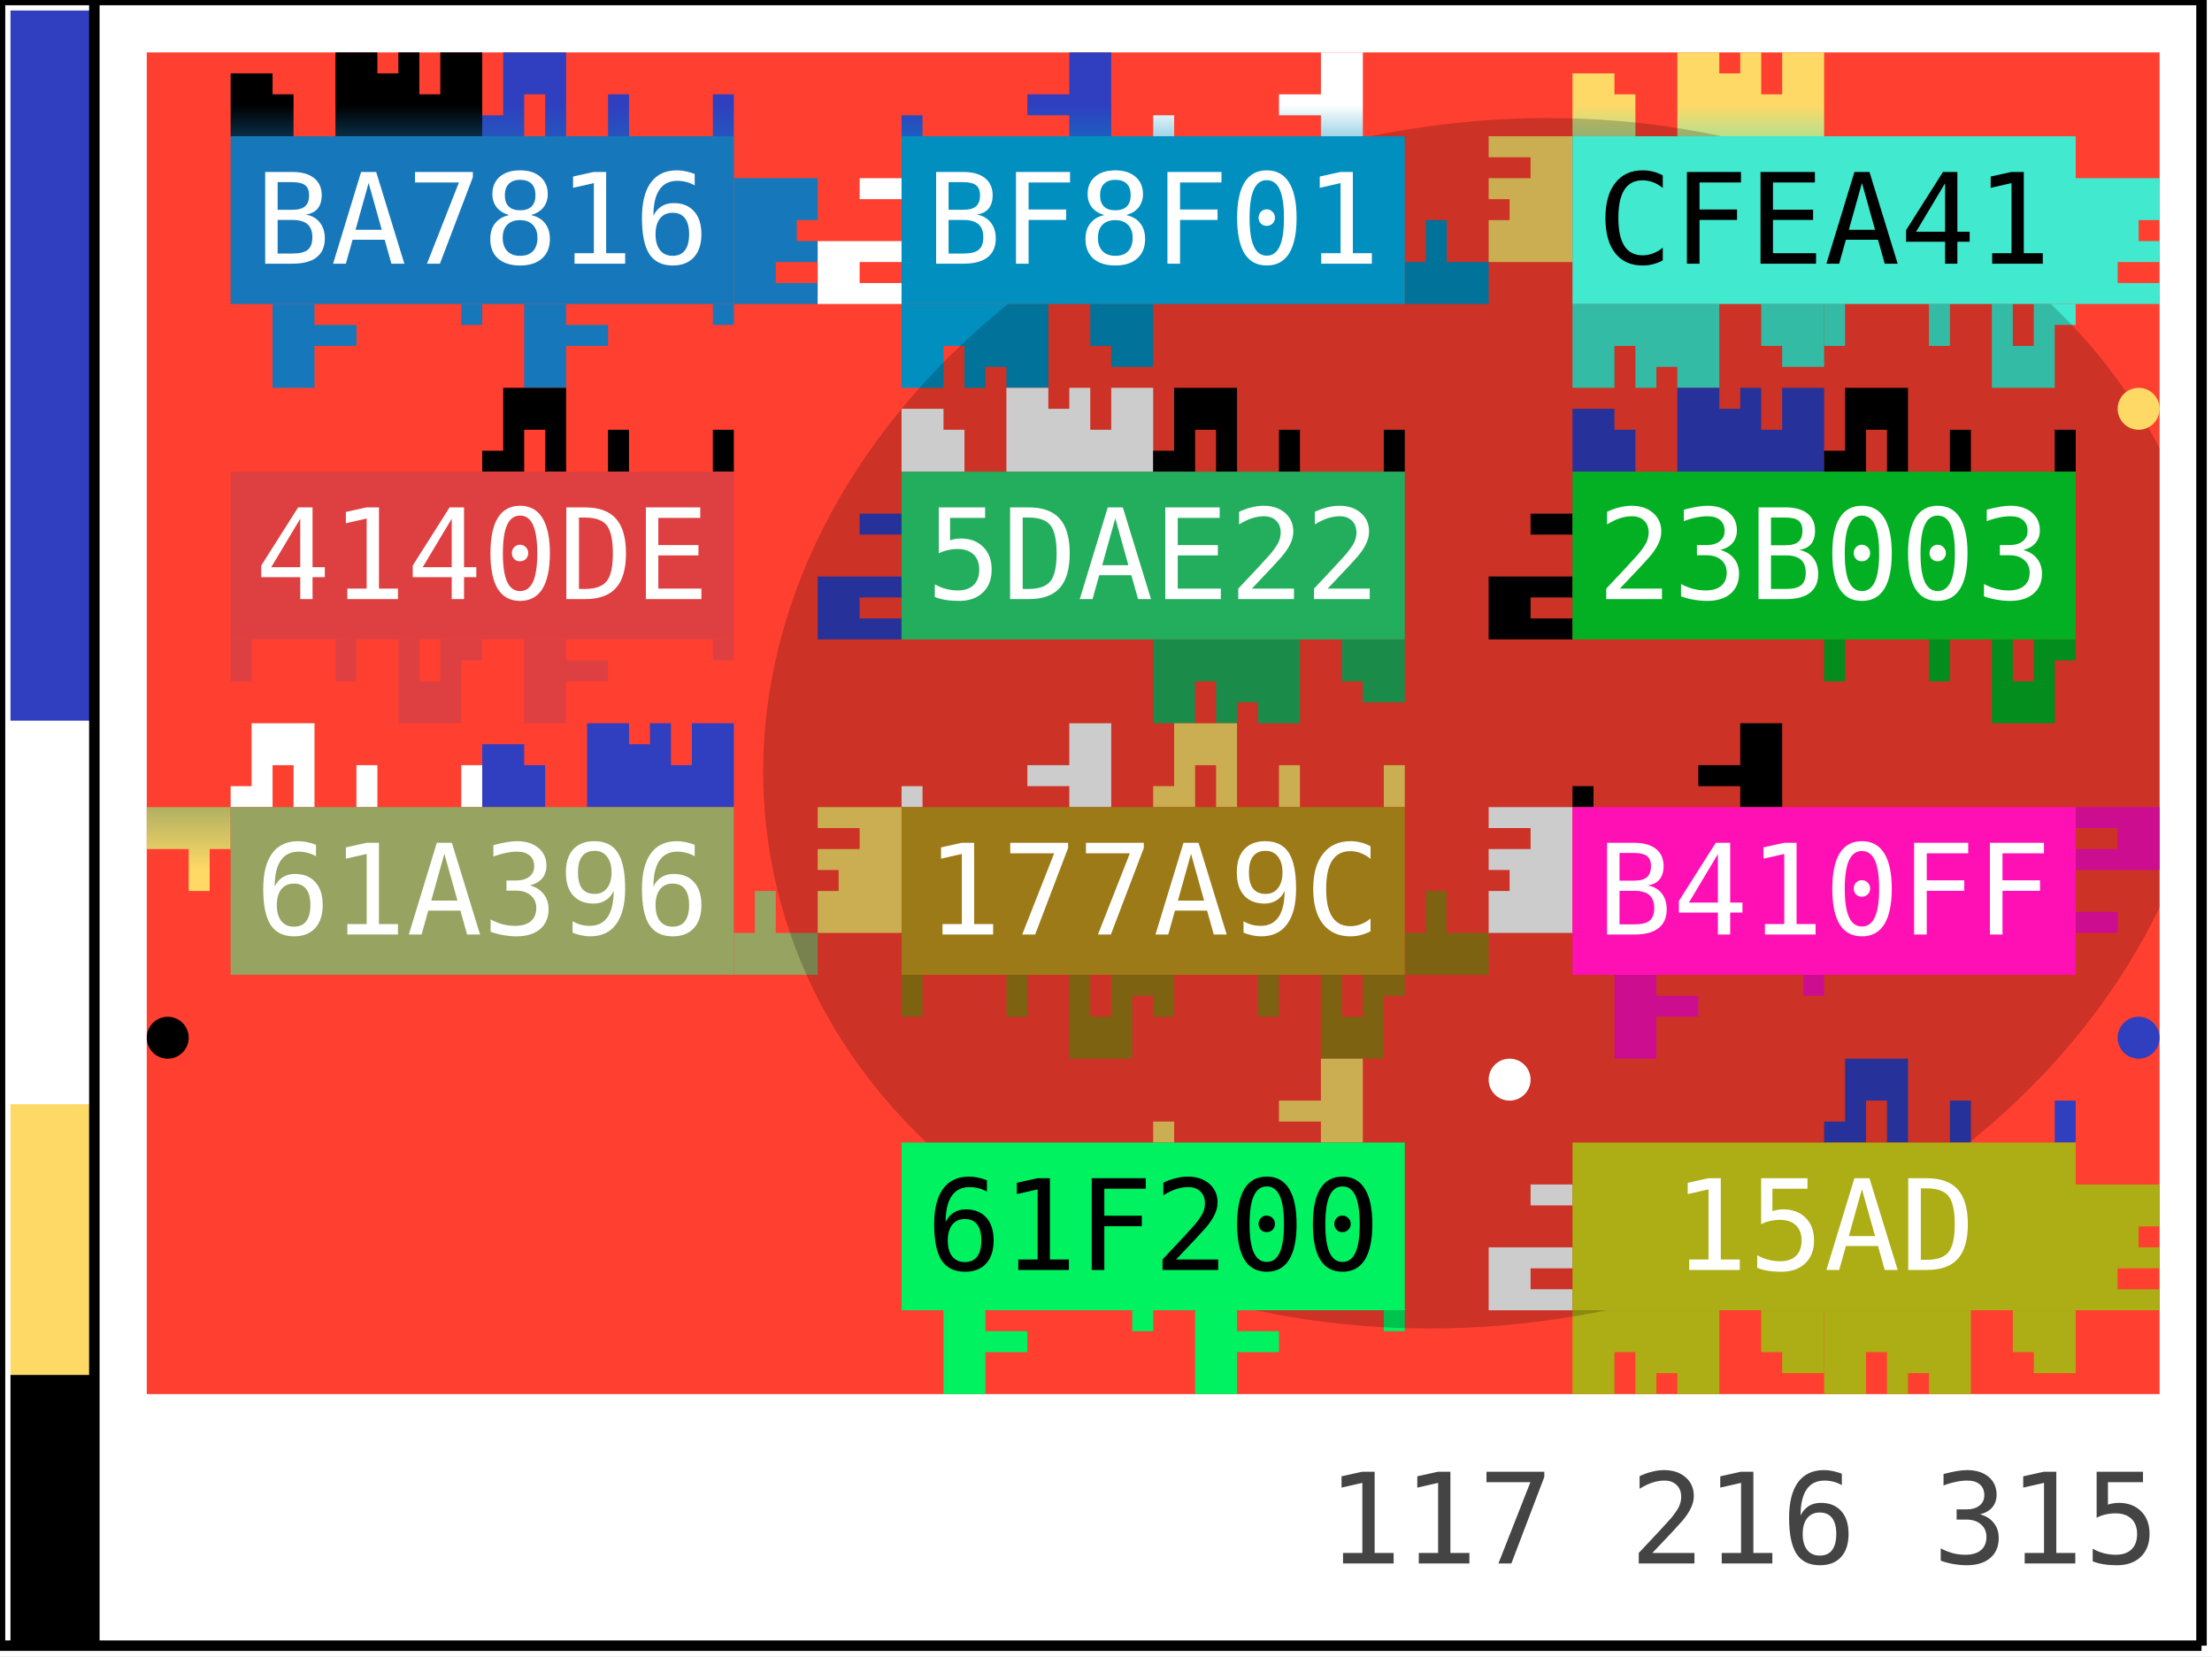
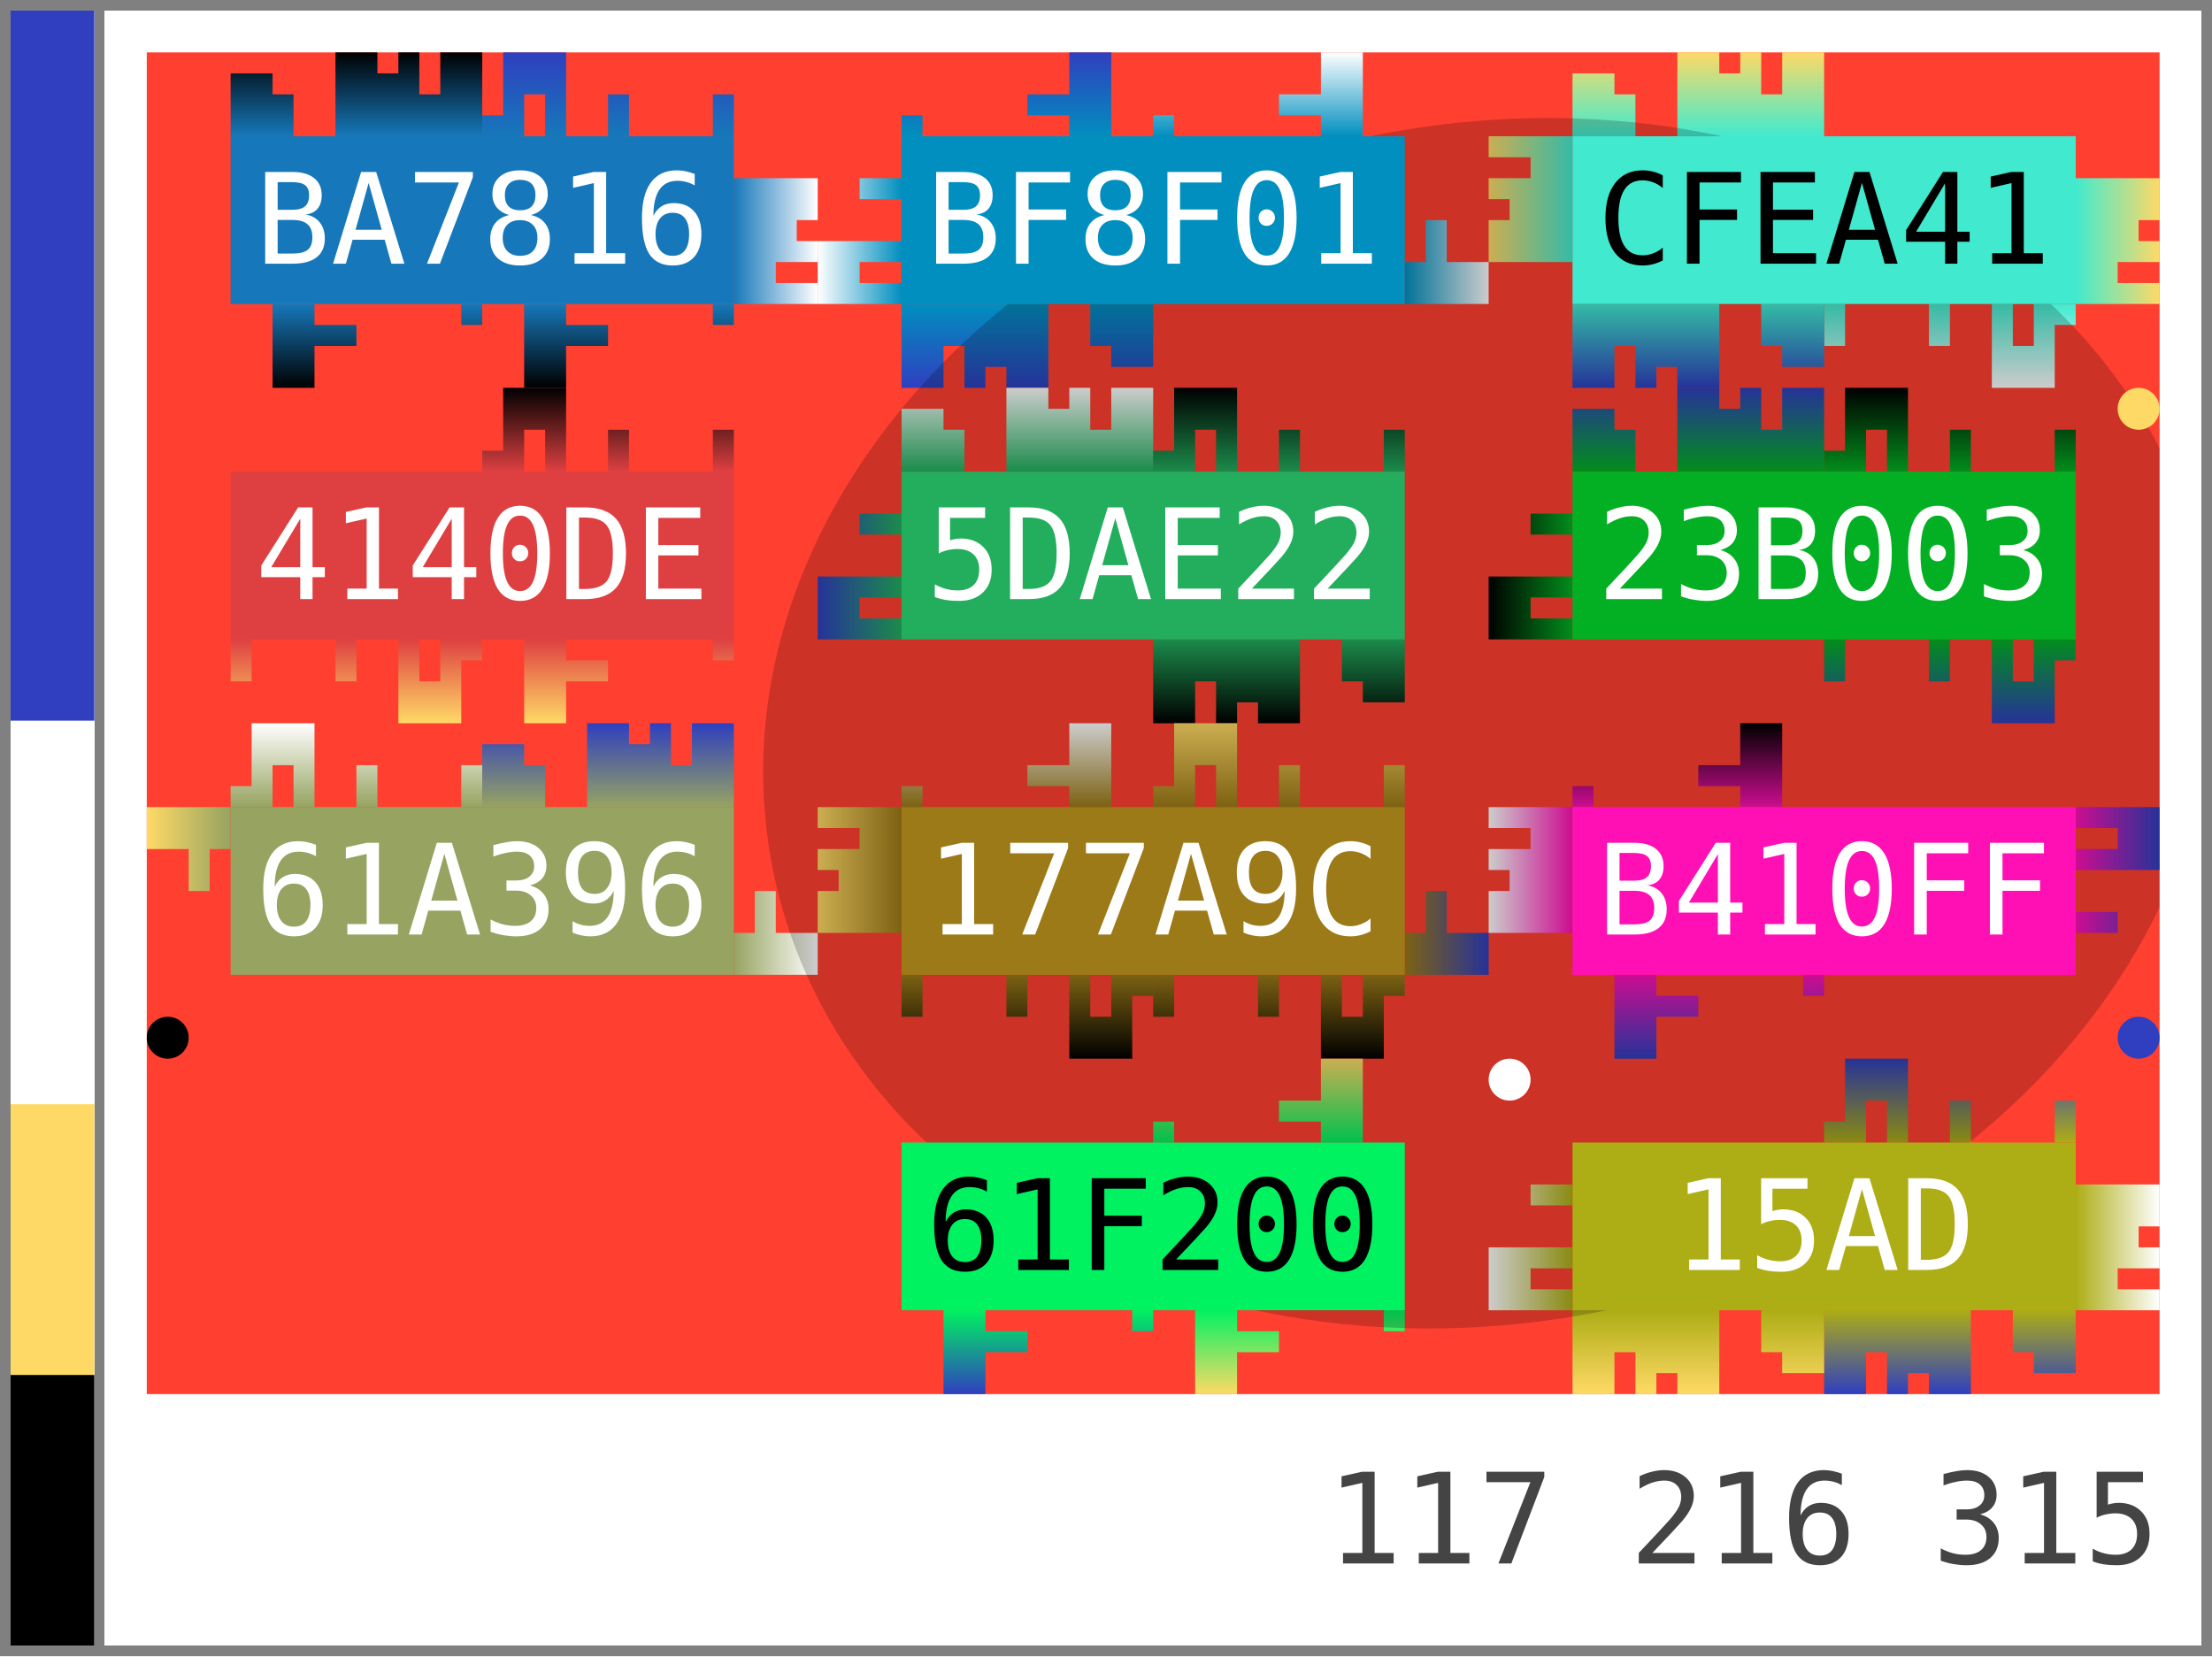
<svg xmlns="http://www.w3.org/2000/svg" width="211.0" height="158.0">
  <defs data-v3-clip-seq="15">
    <clipPath id="grid-clip">
      <rect x="14.0" y="5.0" width="192.0" height="128.0" />
    </clipPath>
    <path id="c1" d="M0,8 L0,6 L2,6 L2,0 L8,0 L8,8 L6,8 L6,4 L4,4 L4,8 Z M12,4 L14,4 L14,8 L12,8 Z M22,4 L24,4 L24,8 L22,8 Z" fill-rule="evenodd" />
    <path id="c2" d="M0,8 L0,2 L4,2 L4,4 L6,4 L6,8 L10,8 L10,2 L10,0 L24,0 L24,8 Z M18,0 L20,0 L20,4 L18,4 Z M14,0 L16,0 L16,2 L14,2 Z" fill-rule="evenodd" />
    <path id="c3" d="M16,0 L20,0 L20,8 L16,8 L16,6 L12,6 L12,4 L16,4 Z M0,6 L2,6 L2,8 L0,8 Z" fill-rule="evenodd" />
    <path id="p1" d="M0,8 L0,4 L3,3 L4,0 L12,0 L16,8 Z" fill-rule="evenodd" />
    <path id="p2" d="M16,0 L12,4 L8,8 L14,8 L18,0 L22,8 L24,8 L24,4 L20,0 Z" fill-rule="evenodd" />
    <path id="p3" d="M0,2 L4,0 L6,4 L10,8 L0,8 Z M20,8 L24,4 L24,8 Z" fill-rule="evenodd" />
-     <linearGradient id="g0" gradientUnits="userSpaceOnUse" x1="34.0" y1="13.0" x2="34.0" y2="5.0">
+     <linearGradient id="g0" gradientUnits="userSpaceOnUse" x1="12" y1="8" x2="12" y2="0">
      <stop offset="0%" stop-color="#1678ba" />
      <stop offset="100%" stop-color="#000000" />
    </linearGradient>
-     <linearGradient id="g1" gradientUnits="userSpaceOnUse" x1="58.0" y1="13.0" x2="58.0" y2="5.0">
+     <linearGradient id="g1" gradientUnits="userSpaceOnUse" x1="12" y1="8" x2="12" y2="0">
      <stop offset="0%" stop-color="#1678ba" />
      <stop offset="100%" stop-color="#2f3fbf" />
    </linearGradient>
-     <linearGradient id="g2" gradientUnits="userSpaceOnUse" x1="70.0" y1="21.0" x2="78.0" y2="21.0">
+     <linearGradient id="g2" gradientUnits="userSpaceOnUse" x1="12" y1="8" x2="12" y2="0">
      <stop offset="0%" stop-color="#1678ba" />
      <stop offset="100%" stop-color="#ffffff" />
    </linearGradient>
    <clipPath id="v3clip-0">
      <rect x="70.0" y="13.0" width="8.0" height="16.0" />
    </clipPath>
-     <linearGradient id="g3" gradientUnits="userSpaceOnUse" x1="58.0" y1="29.0" x2="58.0" y2="37.0">
+     <linearGradient id="g3" gradientUnits="userSpaceOnUse" x1="12" y1="8" x2="12" y2="0">
      <stop offset="0%" stop-color="#1678ba" />
      <stop offset="100%" stop-color="#000000" />
    </linearGradient>
-     <linearGradient id="g4" gradientUnits="userSpaceOnUse" x1="34.0" y1="29.0" x2="34.0" y2="37.0">
+     <linearGradient id="g4" gradientUnits="userSpaceOnUse" x1="12" y1="8" x2="12" y2="0">
      <stop offset="0%" stop-color="#1678ba" />
      <stop offset="100%" stop-color="#000000" />
    </linearGradient>
-     <linearGradient id="g5" gradientUnits="userSpaceOnUse" x1="98.0" y1="13.0" x2="98.0" y2="5.0">
+     <linearGradient id="g5" gradientUnits="userSpaceOnUse" x1="12" y1="8" x2="12" y2="0">
      <stop offset="0%" stop-color="#018fbf" />
      <stop offset="100%" stop-color="#2f3fbf" />
    </linearGradient>
-     <linearGradient id="g6" gradientUnits="userSpaceOnUse" x1="122.0" y1="13.0" x2="122.0" y2="5.0">
+     <linearGradient id="g6" gradientUnits="userSpaceOnUse" x1="12" y1="8" x2="12" y2="0">
      <stop offset="0%" stop-color="#018fbf" />
      <stop offset="100%" stop-color="#ffffff" />
    </linearGradient>
-     <linearGradient id="g7" gradientUnits="userSpaceOnUse" x1="134.0" y1="21.0" x2="142.0" y2="21.0">
+     <linearGradient id="g7" gradientUnits="userSpaceOnUse" x1="12" y1="8" x2="12" y2="0">
      <stop offset="0%" stop-color="#018fbf" />
      <stop offset="100%" stop-color="#ffffff" />
    </linearGradient>
    <clipPath id="v3clip-1">
      <rect x="134.0" y="13.0" width="8.0" height="16.0" />
    </clipPath>
-     <linearGradient id="g8" gradientUnits="userSpaceOnUse" x1="98.0" y1="29.0" x2="98.0" y2="37.0">
+     <linearGradient id="g8" gradientUnits="userSpaceOnUse" x1="12" y1="8" x2="12" y2="0">
      <stop offset="0%" stop-color="#018fbf" />
      <stop offset="100%" stop-color="#2f3fbf" />
    </linearGradient>
-     <linearGradient id="g9" gradientUnits="userSpaceOnUse" x1="86.0" y1="21.0" x2="78.0" y2="21.0">
+     <linearGradient id="g9" gradientUnits="userSpaceOnUse" x1="12" y1="8" x2="12" y2="0">
      <stop offset="0%" stop-color="#018fbf" />
      <stop offset="100%" stop-color="#ffffff" />
    </linearGradient>
    <clipPath id="v3clip-2">
      <rect x="78.0" y="13.0" width="8.0" height="16.0" />
    </clipPath>
-     <linearGradient id="g10" gradientUnits="userSpaceOnUse" x1="162.0" y1="13.0" x2="162.0" y2="5.0">
+     <linearGradient id="g10" gradientUnits="userSpaceOnUse" x1="12" y1="8" x2="12" y2="0">
      <stop offset="0%" stop-color="#41eacf" />
      <stop offset="100%" stop-color="#ffd966" />
    </linearGradient>
-     <linearGradient id="g11" gradientUnits="userSpaceOnUse" x1="198.0" y1="21.0" x2="206.0" y2="21.0">
+     <linearGradient id="g11" gradientUnits="userSpaceOnUse" x1="12" y1="8" x2="12" y2="0">
      <stop offset="0%" stop-color="#41eacf" />
      <stop offset="100%" stop-color="#ffd966" />
    </linearGradient>
    <clipPath id="v3clip-3">
      <rect x="198.0" y="13.0" width="8.0" height="16.0" />
    </clipPath>
-     <linearGradient id="g12" gradientUnits="userSpaceOnUse" x1="186.0" y1="29.0" x2="186.0" y2="37.0">
+     <linearGradient id="g12" gradientUnits="userSpaceOnUse" x1="12" y1="8" x2="12" y2="0">
      <stop offset="0%" stop-color="#41eacf" />
      <stop offset="100%" stop-color="#ffffff" />
    </linearGradient>
-     <linearGradient id="g13" gradientUnits="userSpaceOnUse" x1="162.0" y1="29.0" x2="162.0" y2="37.0">
+     <linearGradient id="g13" gradientUnits="userSpaceOnUse" x1="12" y1="8" x2="12" y2="0">
      <stop offset="0%" stop-color="#41eacf" />
      <stop offset="100%" stop-color="#2f3fbf" />
    </linearGradient>
-     <linearGradient id="g14" gradientUnits="userSpaceOnUse" x1="150.0" y1="21.0" x2="142.0" y2="21.0">
+     <linearGradient id="g14" gradientUnits="userSpaceOnUse" x1="12" y1="8" x2="12" y2="0">
      <stop offset="0%" stop-color="#41eacf" />
      <stop offset="100%" stop-color="#ffd966" />
    </linearGradient>
    <clipPath id="v3clip-4">
      <rect x="142.0" y="13.0" width="8.0" height="16.0" />
    </clipPath>
-     <linearGradient id="g15" gradientUnits="userSpaceOnUse" x1="58.0" y1="45.0" x2="58.0" y2="37.0">
+     <linearGradient id="g15" gradientUnits="userSpaceOnUse" x1="12" y1="8" x2="12" y2="0">
      <stop offset="0%" stop-color="#de4041" />
      <stop offset="100%" stop-color="#000000" />
    </linearGradient>
-     <linearGradient id="g16" gradientUnits="userSpaceOnUse" x1="58.0" y1="61.0" x2="58.0" y2="69.0">
+     <linearGradient id="g16" gradientUnits="userSpaceOnUse" x1="12" y1="8" x2="12" y2="0">
      <stop offset="0%" stop-color="#de4041" />
      <stop offset="100%" stop-color="#ffd966" />
    </linearGradient>
-     <linearGradient id="g17" gradientUnits="userSpaceOnUse" x1="34.0" y1="61.0" x2="34.0" y2="69.0">
+     <linearGradient id="g17" gradientUnits="userSpaceOnUse" x1="12" y1="8" x2="12" y2="0">
      <stop offset="0%" stop-color="#de4041" />
      <stop offset="100%" stop-color="#ffd966" />
    </linearGradient>
-     <linearGradient id="g18" gradientUnits="userSpaceOnUse" x1="98.0" y1="45.0" x2="98.0" y2="37.0">
+     <linearGradient id="g18" gradientUnits="userSpaceOnUse" x1="12" y1="8" x2="12" y2="0">
      <stop offset="0%" stop-color="#22ae5d" />
      <stop offset="100%" stop-color="#ffffff" />
    </linearGradient>
-     <linearGradient id="g19" gradientUnits="userSpaceOnUse" x1="122.0" y1="45.0" x2="122.0" y2="37.0">
+     <linearGradient id="g19" gradientUnits="userSpaceOnUse" x1="12" y1="8" x2="12" y2="0">
      <stop offset="0%" stop-color="#22ae5d" />
      <stop offset="100%" stop-color="#000000" />
    </linearGradient>
-     <linearGradient id="g20" gradientUnits="userSpaceOnUse" x1="122.0" y1="61.0" x2="122.0" y2="69.0">
+     <linearGradient id="g20" gradientUnits="userSpaceOnUse" x1="12" y1="8" x2="12" y2="0">
      <stop offset="0%" stop-color="#22ae5d" />
      <stop offset="100%" stop-color="#000000" />
    </linearGradient>
-     <linearGradient id="g21" gradientUnits="userSpaceOnUse" x1="86.0" y1="53.0" x2="78.0" y2="53.0">
+     <linearGradient id="g21" gradientUnits="userSpaceOnUse" x1="12" y1="8" x2="12" y2="0">
      <stop offset="0%" stop-color="#22ae5d" />
      <stop offset="100%" stop-color="#2f3fbf" />
    </linearGradient>
    <clipPath id="v3clip-5">
      <rect x="78.0" y="45.0" width="8.0" height="16.0" />
    </clipPath>
-     <linearGradient id="g22" gradientUnits="userSpaceOnUse" x1="162.0" y1="45.0" x2="162.0" y2="37.0">
+     <linearGradient id="g22" gradientUnits="userSpaceOnUse" x1="12" y1="8" x2="12" y2="0">
      <stop offset="0%" stop-color="#03b023" />
      <stop offset="100%" stop-color="#2f3fbf" />
    </linearGradient>
-     <linearGradient id="g23" gradientUnits="userSpaceOnUse" x1="186.0" y1="45.0" x2="186.0" y2="37.0">
+     <linearGradient id="g23" gradientUnits="userSpaceOnUse" x1="12" y1="8" x2="12" y2="0">
      <stop offset="0%" stop-color="#03b023" />
      <stop offset="100%" stop-color="#000000" />
    </linearGradient>
-     <linearGradient id="g24" gradientUnits="userSpaceOnUse" x1="186.0" y1="61.0" x2="186.0" y2="69.0">
+     <linearGradient id="g24" gradientUnits="userSpaceOnUse" x1="12" y1="8" x2="12" y2="0">
      <stop offset="0%" stop-color="#03b023" />
      <stop offset="100%" stop-color="#2f3fbf" />
    </linearGradient>
-     <linearGradient id="g25" gradientUnits="userSpaceOnUse" x1="150.0" y1="53.0" x2="142.0" y2="53.0">
+     <linearGradient id="g25" gradientUnits="userSpaceOnUse" x1="12" y1="8" x2="12" y2="0">
      <stop offset="0%" stop-color="#03b023" />
      <stop offset="100%" stop-color="#000000" />
    </linearGradient>
    <clipPath id="v3clip-6">
      <rect x="142.0" y="45.0" width="8.0" height="16.0" />
    </clipPath>
-     <linearGradient id="g26" gradientUnits="userSpaceOnUse" x1="34.0" y1="77.0" x2="34.0" y2="69.0">
+     <linearGradient id="g26" gradientUnits="userSpaceOnUse" x1="12" y1="8" x2="12" y2="0">
      <stop offset="0%" stop-color="#96a361" />
      <stop offset="100%" stop-color="#ffffff" />
    </linearGradient>
-     <linearGradient id="g27" gradientUnits="userSpaceOnUse" x1="58.0" y1="77.0" x2="58.0" y2="69.0">
+     <linearGradient id="g27" gradientUnits="userSpaceOnUse" x1="12" y1="8" x2="12" y2="0">
      <stop offset="0%" stop-color="#96a361" />
      <stop offset="100%" stop-color="#2f3fbf" />
    </linearGradient>
-     <linearGradient id="g28" gradientUnits="userSpaceOnUse" x1="70.0" y1="85.0" x2="78.0" y2="85.0">
+     <linearGradient id="g28" gradientUnits="userSpaceOnUse" x1="12" y1="8" x2="12" y2="0">
      <stop offset="0%" stop-color="#96a361" />
      <stop offset="100%" stop-color="#ffffff" />
    </linearGradient>
    <clipPath id="v3clip-7">
      <rect x="70.0" y="77.0" width="8.0" height="16.0" />
    </clipPath>
-     <linearGradient id="g29" gradientUnits="userSpaceOnUse" x1="22.0" y1="85.0" x2="14.0" y2="85.0">
+     <linearGradient id="g29" gradientUnits="userSpaceOnUse" x1="12" y1="8" x2="12" y2="0">
      <stop offset="0%" stop-color="#96a361" />
      <stop offset="100%" stop-color="#ffd966" />
    </linearGradient>
    <clipPath id="v3clip-8">
      <rect x="14.0" y="77.0" width="8.0" height="16.0" />
    </clipPath>
-     <linearGradient id="g30" gradientUnits="userSpaceOnUse" x1="98.0" y1="77.0" x2="98.0" y2="69.0">
-       <stop offset="0%" stop-color="#9c7a17" />
-       <stop offset="100%" stop-color="#ffffff" />
-     </linearGradient>
-     <linearGradient id="g31" gradientUnits="userSpaceOnUse" x1="122.0" y1="77.0" x2="122.0" y2="69.0">
-       <stop offset="0%" stop-color="#9c7a17" />
-       <stop offset="100%" stop-color="#ffd966" />
-     </linearGradient>
-     <linearGradient id="g32" gradientUnits="userSpaceOnUse" x1="134.0" y1="85.0" x2="142.0" y2="85.0">
+     <linearGradient id="g30" gradientUnits="userSpaceOnUse" x1="12" y1="8" x2="12" y2="0">
+       <stop offset="0%" stop-color="#9c7a17" />
+       <stop offset="100%" stop-color="#ffffff" />
+     </linearGradient>
+     <linearGradient id="g31" gradientUnits="userSpaceOnUse" x1="12" y1="8" x2="12" y2="0">
+       <stop offset="0%" stop-color="#9c7a17" />
+       <stop offset="100%" stop-color="#ffd966" />
+     </linearGradient>
+     <linearGradient id="g32" gradientUnits="userSpaceOnUse" x1="12" y1="8" x2="12" y2="0">
      <stop offset="0%" stop-color="#9c7a17" />
      <stop offset="100%" stop-color="#2f3fbf" />
    </linearGradient>
    <clipPath id="v3clip-9">
      <rect x="134.0" y="77.0" width="8.0" height="16.0" />
    </clipPath>
-     <linearGradient id="g33" gradientUnits="userSpaceOnUse" x1="122.0" y1="93.0" x2="122.0" y2="101.0">
-       <stop offset="0%" stop-color="#9c7a17" />
-       <stop offset="100%" stop-color="#000000" />
-     </linearGradient>
-     <linearGradient id="g34" gradientUnits="userSpaceOnUse" x1="98.0" y1="93.0" x2="98.0" y2="101.0">
-       <stop offset="0%" stop-color="#9c7a17" />
-       <stop offset="100%" stop-color="#000000" />
-     </linearGradient>
-     <linearGradient id="g35" gradientUnits="userSpaceOnUse" x1="86.0" y1="85.0" x2="78.0" y2="85.0">
+     <linearGradient id="g33" gradientUnits="userSpaceOnUse" x1="12" y1="8" x2="12" y2="0">
+       <stop offset="0%" stop-color="#9c7a17" />
+       <stop offset="100%" stop-color="#000000" />
+     </linearGradient>
+     <linearGradient id="g34" gradientUnits="userSpaceOnUse" x1="12" y1="8" x2="12" y2="0">
+       <stop offset="0%" stop-color="#9c7a17" />
+       <stop offset="100%" stop-color="#000000" />
+     </linearGradient>
+     <linearGradient id="g35" gradientUnits="userSpaceOnUse" x1="12" y1="8" x2="12" y2="0">
      <stop offset="0%" stop-color="#9c7a17" />
      <stop offset="100%" stop-color="#ffd966" />
    </linearGradient>
    <clipPath id="v3clip-10">
      <rect x="78.0" y="77.0" width="8.0" height="16.0" />
    </clipPath>
-     <linearGradient id="g36" gradientUnits="userSpaceOnUse" x1="162.0" y1="77.0" x2="162.0" y2="69.0">
+     <linearGradient id="g36" gradientUnits="userSpaceOnUse" x1="12" y1="8" x2="12" y2="0">
      <stop offset="0%" stop-color="#ff10b4" />
      <stop offset="100%" stop-color="#000000" />
    </linearGradient>
-     <linearGradient id="g37" gradientUnits="userSpaceOnUse" x1="198.0" y1="85.0" x2="206.0" y2="85.0">
+     <linearGradient id="g37" gradientUnits="userSpaceOnUse" x1="12" y1="8" x2="12" y2="0">
      <stop offset="0%" stop-color="#ff10b4" />
      <stop offset="100%" stop-color="#2f3fbf" />
    </linearGradient>
    <clipPath id="v3clip-11">
      <rect x="198.0" y="77.0" width="8.0" height="16.0" />
    </clipPath>
-     <linearGradient id="g38" gradientUnits="userSpaceOnUse" x1="162.0" y1="93.0" x2="162.0" y2="101.0">
+     <linearGradient id="g38" gradientUnits="userSpaceOnUse" x1="12" y1="8" x2="12" y2="0">
      <stop offset="0%" stop-color="#ff10b4" />
      <stop offset="100%" stop-color="#2f3fbf" />
    </linearGradient>
-     <linearGradient id="g39" gradientUnits="userSpaceOnUse" x1="150.0" y1="85.0" x2="142.0" y2="85.0">
+     <linearGradient id="g39" gradientUnits="userSpaceOnUse" x1="12" y1="8" x2="12" y2="0">
      <stop offset="0%" stop-color="#ff10b4" />
      <stop offset="100%" stop-color="#ffffff" />
    </linearGradient>
    <clipPath id="v3clip-12">
      <rect x="142.0" y="77.0" width="8.0" height="16.0" />
    </clipPath>
-     <linearGradient id="g40" gradientUnits="userSpaceOnUse" x1="122.0" y1="109.0" x2="122.0" y2="101.0">
+     <linearGradient id="g40" gradientUnits="userSpaceOnUse" x1="12" y1="8" x2="12" y2="0">
      <stop offset="0%" stop-color="#00f261" />
      <stop offset="100%" stop-color="#ffd966" />
    </linearGradient>
-     <linearGradient id="g41" gradientUnits="userSpaceOnUse" x1="122.0" y1="125.0" x2="122.0" y2="133.0">
+     <linearGradient id="g41" gradientUnits="userSpaceOnUse" x1="12" y1="8" x2="12" y2="0">
      <stop offset="0%" stop-color="#00f261" />
      <stop offset="100%" stop-color="#ffd966" />
    </linearGradient>
-     <linearGradient id="g42" gradientUnits="userSpaceOnUse" x1="98.0" y1="125.0" x2="98.0" y2="133.0">
+     <linearGradient id="g42" gradientUnits="userSpaceOnUse" x1="12" y1="8" x2="12" y2="0">
      <stop offset="0%" stop-color="#00f261" />
      <stop offset="100%" stop-color="#2f3fbf" />
    </linearGradient>
-     <linearGradient id="g43" gradientUnits="userSpaceOnUse" x1="186.0" y1="109.0" x2="186.0" y2="101.0">
+     <linearGradient id="g43" gradientUnits="userSpaceOnUse" x1="12" y1="8" x2="12" y2="0">
      <stop offset="0%" stop-color="#adad15" />
      <stop offset="100%" stop-color="#2f3fbf" />
    </linearGradient>
-     <linearGradient id="g44" gradientUnits="userSpaceOnUse" x1="198.0" y1="117.0" x2="206.0" y2="117.0">
+     <linearGradient id="g44" gradientUnits="userSpaceOnUse" x1="12" y1="8" x2="12" y2="0">
      <stop offset="0%" stop-color="#adad15" />
      <stop offset="100%" stop-color="#ffffff" />
    </linearGradient>
    <clipPath id="v3clip-13">
      <rect x="198.0" y="109.0" width="8.0" height="16.0" />
    </clipPath>
-     <linearGradient id="g45" gradientUnits="userSpaceOnUse" x1="186.0" y1="125.0" x2="186.0" y2="133.0">
+     <linearGradient id="g45" gradientUnits="userSpaceOnUse" x1="12" y1="8" x2="12" y2="0">
      <stop offset="0%" stop-color="#adad15" />
      <stop offset="100%" stop-color="#2f3fbf" />
    </linearGradient>
-     <linearGradient id="g46" gradientUnits="userSpaceOnUse" x1="162.0" y1="125.0" x2="162.0" y2="133.0">
+     <linearGradient id="g46" gradientUnits="userSpaceOnUse" x1="12" y1="8" x2="12" y2="0">
      <stop offset="0%" stop-color="#adad15" />
      <stop offset="100%" stop-color="#ffd966" />
    </linearGradient>
-     <linearGradient id="g47" gradientUnits="userSpaceOnUse" x1="150.0" y1="117.0" x2="142.0" y2="117.0">
+     <linearGradient id="g47" gradientUnits="userSpaceOnUse" x1="12" y1="8" x2="12" y2="0">
      <stop offset="0%" stop-color="#adad15" />
      <stop offset="100%" stop-color="#ffffff" />
    </linearGradient>
    <clipPath id="v3clip-14">
      <rect x="142.0" y="109.0" width="8.0" height="16.0" />
    </clipPath>
  </defs>
  <rect x="0" y="0" width="211.0" height="158.0" fill="#ffffff" />
  <rect x="14.0" y="5.0" width="192.0" height="128.0" fill="#ff3f2f" />
  <g>
    <use href="#c2" transform="translate(22.0, 5.0) scale(1.0)" fill="url(#g0)" />
  </g>
  <g>
    <use href="#c1" transform="translate(46.0, 5.0) scale(1.0)" fill="url(#g1)" />
  </g>
  <g>
    <g clip-path="url(#v3clip-0)">
      <use href="#c2" transform="translate(72.0, 13.0) rotate(90 6.0 0.0) scale(1.0)" fill="url(#g2)" />
    </g>
  </g>
  <g>
    <use href="#c3" transform="translate(46.0, 29.0) rotate(180 12.0 4.0) scale(1.0)" fill="url(#g3)" />
  </g>
  <g>
    <use href="#c3" transform="translate(22.0, 29.0) rotate(180 12.0 4.0) scale(1.0)" fill="url(#g4)" />
  </g>
  <g>
    <use href="#c3" transform="translate(86.0, 5.0) scale(1.0)" fill="url(#g5)" />
  </g>
  <g>
    <use href="#c3" transform="translate(110.0, 5.0) scale(1.0)" fill="url(#g6)" />
  </g>
  <g>
    <g clip-path="url(#v3clip-1)">
      <use href="#c3" transform="translate(138.0, 13.0) rotate(90 4.0 0.0) scale(1.0)" fill="url(#g7)" />
    </g>
  </g>
  <g>
    <use href="#c2" transform="translate(86.0, 29.0) rotate(180 12.0 4.0) scale(1.0)" fill="url(#g8)" />
  </g>
  <g>
    <g clip-path="url(#v3clip-2)">
      <use href="#c1" transform="translate(76.0, 29.0) rotate(270 2.0 0.0) scale(1.0)" fill="url(#g9)" />
    </g>
  </g>
  <g>
    <use href="#c2" transform="translate(150.0, 5.0) scale(1.0)" fill="url(#g10)" />
  </g>
  <g>
    <g clip-path="url(#v3clip-3)">
      <use href="#c2" transform="translate(200.0, 13.0) rotate(90 6.0 0.0) scale(1.0)" fill="url(#g11)" />
    </g>
  </g>
  <g>
    <use href="#c1" transform="translate(174.0, 29.0) rotate(180 12.0 4.0) scale(1.0)" fill="url(#g12)" />
  </g>
  <g>
    <use href="#c2" transform="translate(150.0, 29.0) rotate(180 12.0 4.0) scale(1.0)" fill="url(#g13)" />
  </g>
  <g>
    <g clip-path="url(#v3clip-4)">
      <use href="#c2" transform="translate(136.0, 29.0) rotate(270 6.0 0.0) scale(1.0)" fill="url(#g14)" />
    </g>
  </g>
  <g>
    <use href="#c1" transform="translate(46.0, 37.0) scale(1.0)" fill="url(#g15)" />
  </g>
  <g>
    <use href="#c3" transform="translate(46.0, 61.0) rotate(180 12.0 4.0) scale(1.0)" fill="url(#g16)" />
  </g>
  <g>
    <use href="#c1" transform="translate(22.0, 61.0) rotate(180 12.0 4.0) scale(1.0)" fill="url(#g17)" />
  </g>
  <g>
    <use href="#c2" transform="translate(86.0, 37.0) scale(1.0)" fill="url(#g18)" />
  </g>
  <g>
    <use href="#c1" transform="translate(110.0, 37.0) scale(1.0)" fill="url(#g19)" />
  </g>
  <g>
    <use href="#c2" transform="translate(110.0, 61.0) rotate(180 12.0 4.0) scale(1.0)" fill="url(#g20)" />
  </g>
  <g>
    <g clip-path="url(#v3clip-5)">
      <use href="#c1" transform="translate(76.0, 61.0) rotate(270 2.0 0.0) scale(1.0)" fill="url(#g21)" />
    </g>
  </g>
  <g>
    <use href="#c2" transform="translate(150.0, 37.0) scale(1.0)" fill="url(#g22)" />
  </g>
  <g>
    <use href="#c1" transform="translate(174.0, 37.0) scale(1.0)" fill="url(#g23)" />
  </g>
  <g>
    <use href="#c1" transform="translate(174.0, 61.0) rotate(180 12.0 4.0) scale(1.0)" fill="url(#g24)" />
  </g>
  <g>
    <g clip-path="url(#v3clip-6)">
      <use href="#c1" transform="translate(140.0, 61.0) rotate(270 2.0 0.0) scale(1.0)" fill="url(#g25)" />
    </g>
  </g>
  <g>
    <use href="#c1" transform="translate(22.0, 69.0) scale(1.0)" fill="url(#g26)" />
  </g>
  <g>
    <use href="#c2" transform="translate(46.0, 69.0) scale(1.0)" fill="url(#g27)" />
  </g>
  <g>
    <g clip-path="url(#v3clip-7)">
      <use href="#c3" transform="translate(74.0, 77.0) rotate(90 4.0 0.0) scale(1.0)" fill="url(#g28)" />
    </g>
  </g>
  <g>
    <g clip-path="url(#v3clip-8)">
      <use href="#c3" transform="translate(10.0, 93.0) rotate(270 4.0 0.0) scale(1.0)" fill="url(#g29)" />
    </g>
  </g>
  <g>
    <use href="#c3" transform="translate(86.0, 69.0) scale(1.0)" fill="url(#g30)" />
  </g>
  <g>
    <use href="#c1" transform="translate(110.0, 69.0) scale(1.0)" fill="url(#g31)" />
  </g>
  <g>
    <g clip-path="url(#v3clip-9)">
      <use href="#c3" transform="translate(138.0, 77.0) rotate(90 4.0 0.0) scale(1.0)" fill="url(#g32)" />
    </g>
  </g>
  <g>
    <use href="#c1" transform="translate(110.0, 93.0) rotate(180 12.0 4.0) scale(1.0)" fill="url(#g33)" />
  </g>
  <g>
    <use href="#c1" transform="translate(86.0, 93.0) rotate(180 12.0 4.0) scale(1.0)" fill="url(#g34)" />
  </g>
  <g>
    <g clip-path="url(#v3clip-10)">
      <use href="#c2" transform="translate(72.0, 93.0) rotate(270 6.0 0.0) scale(1.0)" fill="url(#g35)" />
    </g>
  </g>
  <g>
    <use href="#c3" transform="translate(150.0, 69.0) scale(1.0)" fill="url(#g36)" />
  </g>
  <g>
    <g clip-path="url(#v3clip-11)">
      <use href="#c1" transform="translate(204.0, 77.0) rotate(90 2.0 0.0) scale(1.0)" fill="url(#g37)" />
    </g>
  </g>
  <g>
    <use href="#c3" transform="translate(150.0, 93.0) rotate(180 12.0 4.0) scale(1.0)" fill="url(#g38)" />
  </g>
  <g>
    <g clip-path="url(#v3clip-12)">
      <use href="#c2" transform="translate(136.0, 93.0) rotate(270 6.0 0.0) scale(1.0)" fill="url(#g39)" />
    </g>
  </g>
  <g>
    <use href="#c3" transform="translate(110.0, 101.0) scale(1.0)" fill="url(#g40)" />
  </g>
  <g>
    <use href="#c3" transform="translate(110.0, 125.0) rotate(180 12.0 4.0) scale(1.0)" fill="url(#g41)" />
  </g>
  <g>
    <use href="#c3" transform="translate(86.0, 125.0) rotate(180 12.0 4.0) scale(1.0)" fill="url(#g42)" />
  </g>
  <g>
    <use href="#c1" transform="translate(174.0, 101.0) scale(1.0)" fill="url(#g43)" />
  </g>
  <g>
    <g clip-path="url(#v3clip-13)">
      <use href="#c2" transform="translate(200.0, 109.0) rotate(90 6.0 0.0) scale(1.0)" fill="url(#g44)" />
    </g>
  </g>
  <g>
    <use href="#c2" transform="translate(174.0, 125.0) rotate(180 12.0 4.0) scale(1.0)" fill="url(#g45)" />
  </g>
  <g>
    <use href="#c2" transform="translate(150.0, 125.0) rotate(180 12.0 4.0) scale(1.0)" fill="url(#g46)" />
  </g>
  <g>
    <g clip-path="url(#v3clip-14)">
      <use href="#c1" transform="translate(140.0, 125.0) rotate(270 2.0 0.0) scale(1.0)" fill="url(#g47)" />
    </g>
  </g>
  <g clip-path="url(#grid-clip)">
    <ellipse cx="142.0" cy="69.0" rx="69.687" ry="57.124" transform="rotate(168.0 142.0 69.0)" fill="#000000" fill-opacity="0.2" />
  </g>
  <rect x="22.0" y="13.0" width="48.0" height="16.0" fill="#1678ba" />
  <text x="46.0" y="21.0" fill="#ffffff" style="font-family: monospace; font-size: 12.0px;" text-anchor="middle" dominant-baseline="central">BA7816</text>
  <rect x="86.0" y="13.0" width="48.0" height="16.0" fill="#018fbf" />
  <text x="110.0" y="21.0" fill="#ffffff" style="font-family: monospace; font-size: 12.0px;" text-anchor="middle" dominant-baseline="central">BF8F01</text>
  <rect x="150.0" y="13.0" width="48.0" height="16.0" fill="#41eacf" />
  <text x="174.0" y="21.0" fill="#000000" style="font-family: monospace; font-size: 12.0px;" text-anchor="middle" dominant-baseline="central">CFEA41</text>
  <rect x="22.0" y="45.0" width="48.0" height="16.0" fill="#de4041" />
  <text x="46.0" y="53.0" fill="#ffffff" style="font-family: monospace; font-size: 12.0px;" text-anchor="middle" dominant-baseline="central">4140DE</text>
  <rect x="86.0" y="45.0" width="48.0" height="16.0" fill="#22ae5d" />
  <text x="110.0" y="53.0" fill="#ffffff" style="font-family: monospace; font-size: 12.0px;" text-anchor="middle" dominant-baseline="central">5DAE22</text>
  <rect x="150.0" y="45.0" width="48.0" height="16.0" fill="#03b023" />
  <text x="174.0" y="53.0" fill="#ffffff" style="font-family: monospace; font-size: 12.0px;" text-anchor="middle" dominant-baseline="central">23B003</text>
  <rect x="22.0" y="77.0" width="48.0" height="16.0" fill="#96a361" />
  <text x="46.0" y="85.0" fill="#ffffff" style="font-family: monospace; font-size: 12.0px;" text-anchor="middle" dominant-baseline="central">61A396</text>
  <rect x="86.0" y="77.0" width="48.0" height="16.0" fill="#9c7a17" />
  <text x="110.0" y="85.0" fill="#ffffff" style="font-family: monospace; font-size: 12.0px;" text-anchor="middle" dominant-baseline="central">177A9C</text>
  <rect x="150.0" y="77.0" width="48.0" height="16.0" fill="#ff10b4" />
  <text x="174.0" y="85.0" fill="#ffffff" style="font-family: monospace; font-size: 12.0px;" text-anchor="middle" dominant-baseline="central">B410FF</text>
  <rect x="86.0" y="109.0" width="48.0" height="16.0" fill="#00f261" />
  <text x="110.0" y="117.0" fill="#000000" style="font-family: monospace; font-size: 12.0px;" text-anchor="middle" dominant-baseline="central">61F200</text>
  <rect x="150.0" y="109.0" width="48.0" height="16.0" fill="#adad15" />
  <text x="174.0" y="117.0" fill="#ffffff" style="font-family: monospace; font-size: 12.0px;" text-anchor="middle" dominant-baseline="central">15AD</text>
  <circle cx="144.0" cy="103.0" r="2.0" fill="#ffffff" />
  <circle cx="204.0" cy="39.0" r="2.0" fill="#ffd966" />
  <circle cx="204.0" cy="99.0" r="2.0" fill="#2f3fbf" />
  <circle cx="16.0" cy="99.0" r="2.0" fill="#000000" />
  <rect x="1" y="1" width="8.0" height="67.767" fill="#2f3fbf" />
  <rect x="1" y="68.767" width="8.0" height="36.579" fill="#ffffff" />
  <rect x="1" y="105.346" width="8.0" height="25.827" fill="#ffd966" />
  <rect x="1" y="131.173" width="8.0" height="25.827" fill="#000000" />
  <text x="206.0" y="145.0" fill="#444444" style="font-family: monospace; font-size: 12.0px;" text-anchor="end" dominant-baseline="central">117 216 315</text>
-   <line x1="0" y1="0" x2="210.0" y2="0" stroke="#000000" stroke-width="1" />
-   <line x1="210.0" y1="0" x2="210.0" y2="157.0" stroke="#000000" stroke-width="1" />
-   <line x1="0" y1="157.0" x2="210.0" y2="157.0" stroke="#000000" stroke-width="1" />
-   <line x1="0" y1="0" x2="0" y2="157.0" stroke="#000000" stroke-width="1" />
-   <line x1="9.0" y1="0" x2="9.0" y2="157.0" stroke="#000000" stroke-width="1" />
+   <line x1="0" y1="0.5" x2="211.0" y2="0.5" stroke="#808080" stroke-width="1" shape-rendering="crispEdges" />
+   <line x1="210.5" y1="0" x2="210.5" y2="158.0" stroke="#808080" stroke-width="1" shape-rendering="crispEdges" />
+   <line x1="0" y1="157.5" x2="211.0" y2="157.5" stroke="#808080" stroke-width="1" shape-rendering="crispEdges" />
+   <line x1="0.5" y1="0" x2="0.5" y2="158.0" stroke="#808080" stroke-width="1" shape-rendering="crispEdges" />
+   <line x1="9.5" y1="0" x2="9.5" y2="158.0" stroke="#808080" stroke-width="1" shape-rendering="crispEdges" />
</svg>
